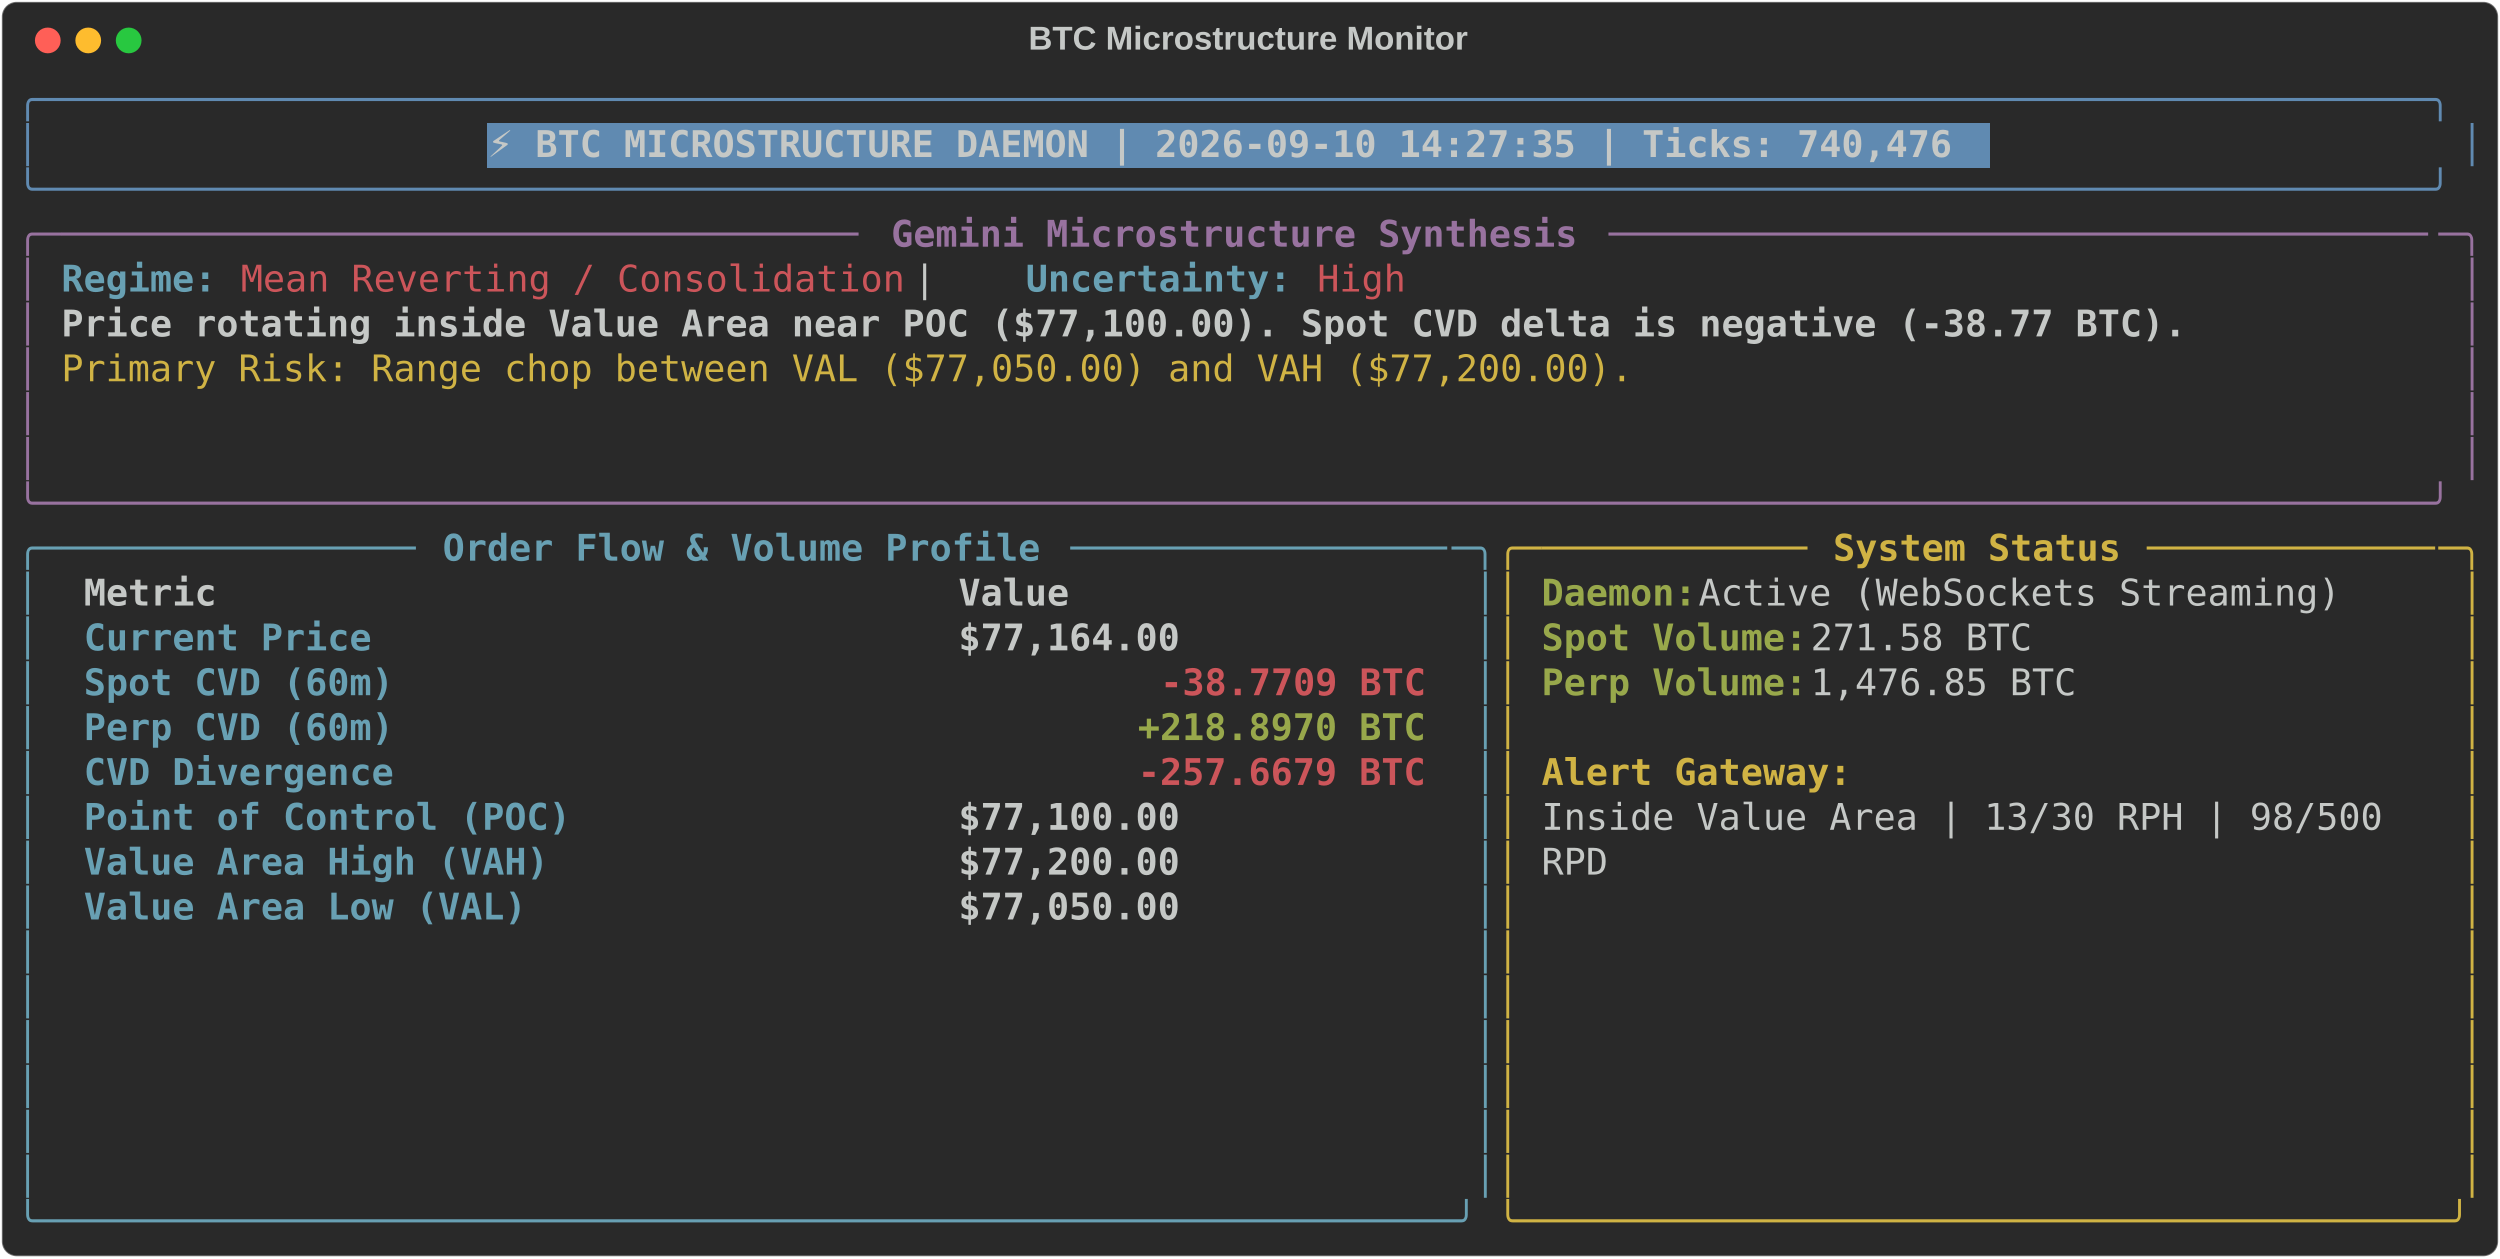
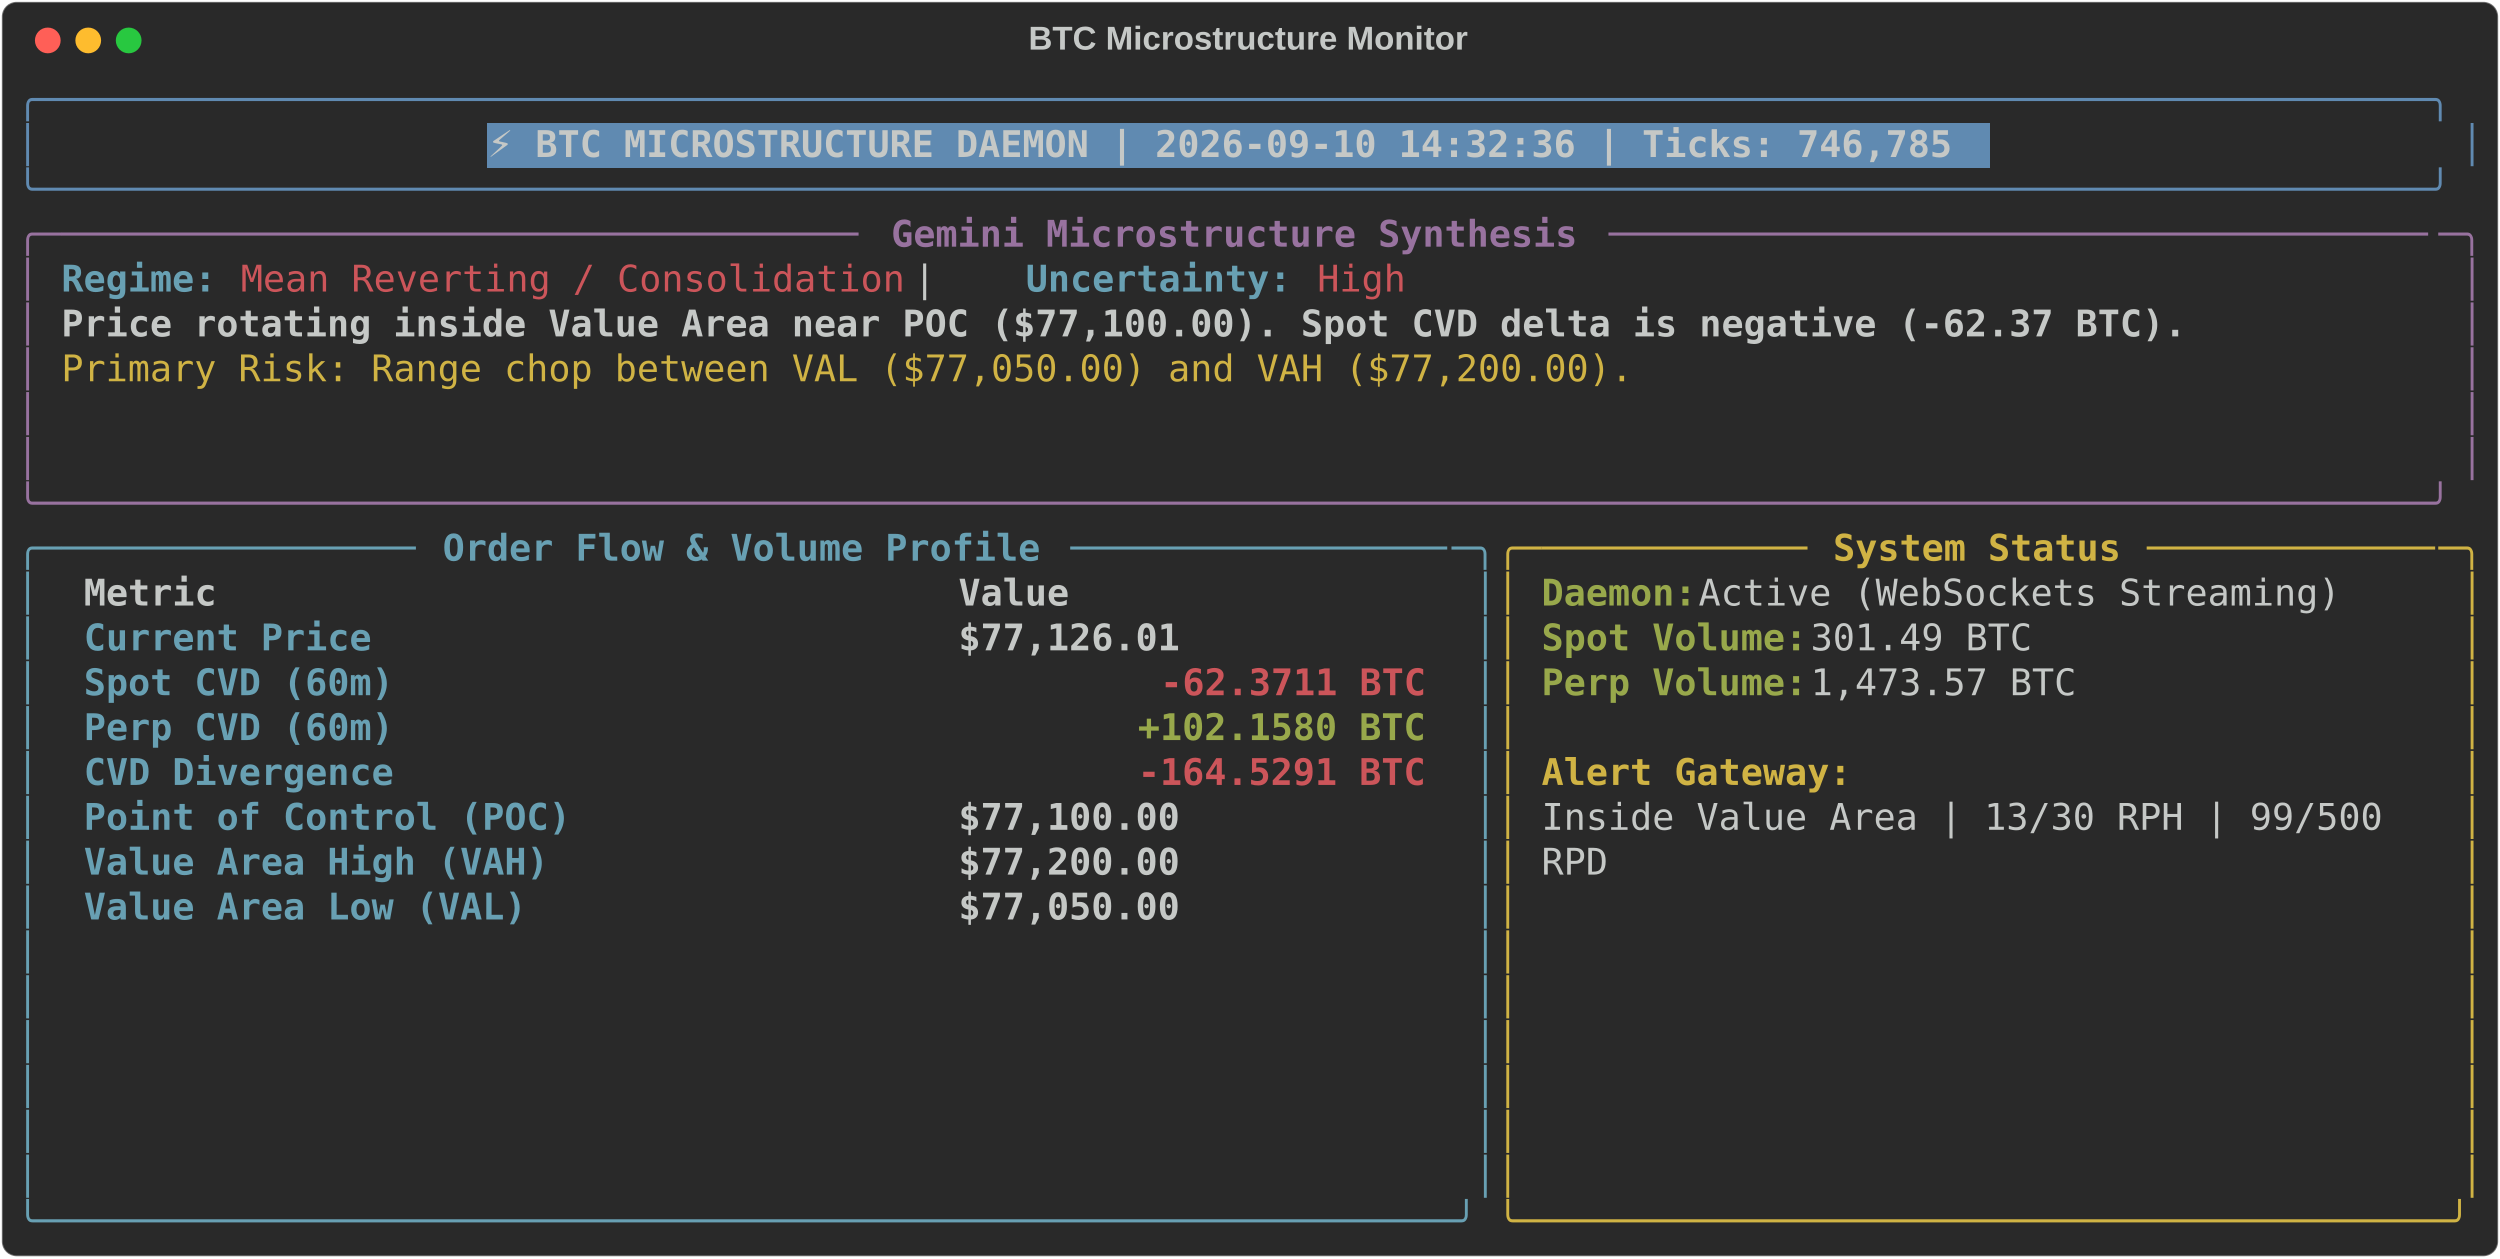
<svg xmlns="http://www.w3.org/2000/svg" class="rich-terminal" viewBox="0 0 1360 684.4">
  <style>

    @font-face {
        font-family: "Fira Code";
        src: local("FiraCode-Regular"),
                url("https://cdnjs.cloudflare.com/ajax/libs/firacode/6.2.0/woff2/FiraCode-Regular.woff2") format("woff2"),
                url("https://cdnjs.cloudflare.com/ajax/libs/firacode/6.2.0/woff/FiraCode-Regular.woff") format("woff");
        font-style: normal;
        font-weight: 400;
    }
    @font-face {
        font-family: "Fira Code";
        src: local("FiraCode-Bold"),
                url("https://cdnjs.cloudflare.com/ajax/libs/firacode/6.2.0/woff2/FiraCode-Bold.woff2") format("woff2"),
                url("https://cdnjs.cloudflare.com/ajax/libs/firacode/6.2.0/woff/FiraCode-Bold.woff") format("woff");
        font-style: bold;
        font-weight: 700;
    }

-     .terminal-1976128353-matrix {
+     .terminal-4174730024-matrix {
        font-family: Fira Code, monospace;
        font-size: 20px;
        line-height: 24.4px;
        font-variant-east-asian: full-width;
    }

-     .terminal-1976128353-title {
+     .terminal-4174730024-title {
        font-size: 18px;
        font-weight: bold;
        font-family: arial;
    }

-     .terminal-1976128353-r1 { fill: #608ab1 }
- .terminal-1976128353-r2 { fill: #c5c8c6 }
- .terminal-1976128353-r3 { fill: #c5c8c6;font-weight: bold }
- .terminal-1976128353-r4 { fill: #98729f }
- .terminal-1976128353-r5 { fill: #98729f;font-weight: bold }
- .terminal-1976128353-r6 { fill: #68a0b3;font-weight: bold }
- .terminal-1976128353-r7 { fill: #cc555a }
- .terminal-1976128353-r8 { fill: #d0b344 }
- .terminal-1976128353-r9 { fill: #68a0b3 }
- .terminal-1976128353-r10 { fill: #d0b344;font-weight: bold }
- .terminal-1976128353-r11 { fill: #98a84b;font-weight: bold }
- .terminal-1976128353-r12 { fill: #cc555a;font-weight: bold }
+     .terminal-4174730024-r1 { fill: #608ab1 }
+ .terminal-4174730024-r2 { fill: #c5c8c6 }
+ .terminal-4174730024-r3 { fill: #c5c8c6;font-weight: bold }
+ .terminal-4174730024-r4 { fill: #98729f }
+ .terminal-4174730024-r5 { fill: #98729f;font-weight: bold }
+ .terminal-4174730024-r6 { fill: #68a0b3;font-weight: bold }
+ .terminal-4174730024-r7 { fill: #cc555a }
+ .terminal-4174730024-r8 { fill: #d0b344 }
+ .terminal-4174730024-r9 { fill: #68a0b3 }
+ .terminal-4174730024-r10 { fill: #d0b344;font-weight: bold }
+ .terminal-4174730024-r11 { fill: #98a84b;font-weight: bold }
+ .terminal-4174730024-r12 { fill: #cc555a;font-weight: bold }
    </style>
  <defs>
-     <clipPath id="terminal-1976128353-clip-terminal">
+     <clipPath id="terminal-4174730024-clip-terminal">
      <rect x="0" y="0" width="1341.0" height="633.4" />
    </clipPath>
-     <clipPath id="terminal-1976128353-line-0">
+     <clipPath id="terminal-4174730024-line-0">
      <rect x="0" y="1.5" width="1342" height="24.65" />
    </clipPath>
-     <clipPath id="terminal-1976128353-line-1">
+     <clipPath id="terminal-4174730024-line-1">
      <rect x="0" y="25.9" width="1342" height="24.65" />
    </clipPath>
-     <clipPath id="terminal-1976128353-line-2">
+     <clipPath id="terminal-4174730024-line-2">
      <rect x="0" y="50.3" width="1342" height="24.65" />
    </clipPath>
-     <clipPath id="terminal-1976128353-line-3">
+     <clipPath id="terminal-4174730024-line-3">
      <rect x="0" y="74.7" width="1342" height="24.65" />
    </clipPath>
-     <clipPath id="terminal-1976128353-line-4">
+     <clipPath id="terminal-4174730024-line-4">
      <rect x="0" y="99.1" width="1342" height="24.65" />
    </clipPath>
-     <clipPath id="terminal-1976128353-line-5">
+     <clipPath id="terminal-4174730024-line-5">
      <rect x="0" y="123.5" width="1342" height="24.65" />
    </clipPath>
-     <clipPath id="terminal-1976128353-line-6">
+     <clipPath id="terminal-4174730024-line-6">
      <rect x="0" y="147.9" width="1342" height="24.65" />
    </clipPath>
-     <clipPath id="terminal-1976128353-line-7">
+     <clipPath id="terminal-4174730024-line-7">
      <rect x="0" y="172.3" width="1342" height="24.65" />
    </clipPath>
-     <clipPath id="terminal-1976128353-line-8">
+     <clipPath id="terminal-4174730024-line-8">
      <rect x="0" y="196.7" width="1342" height="24.65" />
    </clipPath>
-     <clipPath id="terminal-1976128353-line-9">
+     <clipPath id="terminal-4174730024-line-9">
      <rect x="0" y="221.1" width="1342" height="24.65" />
    </clipPath>
-     <clipPath id="terminal-1976128353-line-10">
+     <clipPath id="terminal-4174730024-line-10">
      <rect x="0" y="245.5" width="1342" height="24.65" />
    </clipPath>
-     <clipPath id="terminal-1976128353-line-11">
+     <clipPath id="terminal-4174730024-line-11">
      <rect x="0" y="269.9" width="1342" height="24.65" />
    </clipPath>
-     <clipPath id="terminal-1976128353-line-12">
+     <clipPath id="terminal-4174730024-line-12">
      <rect x="0" y="294.3" width="1342" height="24.65" />
    </clipPath>
-     <clipPath id="terminal-1976128353-line-13">
+     <clipPath id="terminal-4174730024-line-13">
      <rect x="0" y="318.7" width="1342" height="24.65" />
    </clipPath>
-     <clipPath id="terminal-1976128353-line-14">
+     <clipPath id="terminal-4174730024-line-14">
      <rect x="0" y="343.1" width="1342" height="24.65" />
    </clipPath>
-     <clipPath id="terminal-1976128353-line-15">
+     <clipPath id="terminal-4174730024-line-15">
      <rect x="0" y="367.5" width="1342" height="24.65" />
    </clipPath>
-     <clipPath id="terminal-1976128353-line-16">
+     <clipPath id="terminal-4174730024-line-16">
      <rect x="0" y="391.9" width="1342" height="24.65" />
    </clipPath>
-     <clipPath id="terminal-1976128353-line-17">
+     <clipPath id="terminal-4174730024-line-17">
      <rect x="0" y="416.3" width="1342" height="24.65" />
    </clipPath>
-     <clipPath id="terminal-1976128353-line-18">
+     <clipPath id="terminal-4174730024-line-18">
      <rect x="0" y="440.7" width="1342" height="24.65" />
    </clipPath>
-     <clipPath id="terminal-1976128353-line-19">
+     <clipPath id="terminal-4174730024-line-19">
      <rect x="0" y="465.1" width="1342" height="24.65" />
    </clipPath>
-     <clipPath id="terminal-1976128353-line-20">
+     <clipPath id="terminal-4174730024-line-20">
      <rect x="0" y="489.5" width="1342" height="24.65" />
    </clipPath>
-     <clipPath id="terminal-1976128353-line-21">
+     <clipPath id="terminal-4174730024-line-21">
      <rect x="0" y="513.9" width="1342" height="24.65" />
    </clipPath>
-     <clipPath id="terminal-1976128353-line-22">
+     <clipPath id="terminal-4174730024-line-22">
      <rect x="0" y="538.3" width="1342" height="24.65" />
    </clipPath>
-     <clipPath id="terminal-1976128353-line-23">
+     <clipPath id="terminal-4174730024-line-23">
      <rect x="0" y="562.7" width="1342" height="24.65" />
    </clipPath>
-     <clipPath id="terminal-1976128353-line-24">
+     <clipPath id="terminal-4174730024-line-24">
      <rect x="0" y="587.1" width="1342" height="24.65" />
    </clipPath>
  </defs>
  <rect fill="#292929" stroke="rgba(255,255,255,0.35)" stroke-width="1" x="1" y="1" width="1358" height="682.4" rx="8" />
-   <text class="terminal-1976128353-title" fill="#c5c8c6" text-anchor="middle" x="679" y="27">BTC Microstructure Monitor</text>
+   <text class="terminal-4174730024-title" fill="#c5c8c6" text-anchor="middle" x="679" y="27">BTC Microstructure Monitor</text>
  <g transform="translate(26,22)">
    <circle cx="0" cy="0" r="7" fill="#ff5f57" />
    <circle cx="22" cy="0" r="7" fill="#febc2e" />
    <circle cx="44" cy="0" r="7" fill="#28c840" />
  </g>
-   <g transform="translate(9, 41)" clip-path="url(#terminal-1976128353-clip-terminal)">
+   <g transform="translate(9, 41)" clip-path="url(#terminal-4174730024-clip-terminal)">
    <rect fill="#608ab1" x="256.2" y="25.9" width="817.4" height="24.65" shape-rendering="crispEdges" />
-     <g class="terminal-1976128353-matrix">
-       <text class="terminal-1976128353-r1" x="0" y="20" textLength="1342" clip-path="url(#terminal-1976128353-line-0)">╭────────────────────────────────────────────────────────────────────────────────────────────────────────────╮</text>
-       <text class="terminal-1976128353-r2" x="1342" y="20" textLength="12.2" clip-path="url(#terminal-1976128353-line-0)">
- </text>
-       <text class="terminal-1976128353-r1" x="0" y="44.4" textLength="12.2" clip-path="url(#terminal-1976128353-line-1)">│</text>
-       <text class="terminal-1976128353-r3" x="256.2" y="44.4" textLength="805.2" clip-path="url(#terminal-1976128353-line-1)">⚡ BTC MICROSTRUCTURE DAEMON | 2026-09-10 14:27:35 | Ticks: 740,476</text>
-       <text class="terminal-1976128353-r1" x="1329.8" y="44.4" textLength="12.2" clip-path="url(#terminal-1976128353-line-1)">│</text>
-       <text class="terminal-1976128353-r2" x="1342" y="44.4" textLength="12.2" clip-path="url(#terminal-1976128353-line-1)">
- </text>
-       <text class="terminal-1976128353-r1" x="0" y="68.8" textLength="1342" clip-path="url(#terminal-1976128353-line-2)">╰────────────────────────────────────────────────────────────────────────────────────────────────────────────╯</text>
-       <text class="terminal-1976128353-r2" x="1342" y="68.8" textLength="12.2" clip-path="url(#terminal-1976128353-line-2)">
- </text>
-       <text class="terminal-1976128353-r4" x="0" y="93.2" textLength="24.4" clip-path="url(#terminal-1976128353-line-3)">╭─</text>
-       <text class="terminal-1976128353-r4" x="24.4" y="93.2" textLength="439.2" clip-path="url(#terminal-1976128353-line-3)">────────────────────────────────────</text>
-       <text class="terminal-1976128353-r5" x="475.8" y="93.2" textLength="378.2" clip-path="url(#terminal-1976128353-line-3)">Gemini Microstructure Synthesis</text>
-       <text class="terminal-1976128353-r4" x="866.2" y="93.2" textLength="451.4" clip-path="url(#terminal-1976128353-line-3)">─────────────────────────────────────</text>
-       <text class="terminal-1976128353-r4" x="1317.6" y="93.2" textLength="24.4" clip-path="url(#terminal-1976128353-line-3)">─╮</text>
-       <text class="terminal-1976128353-r2" x="1342" y="93.2" textLength="12.2" clip-path="url(#terminal-1976128353-line-3)">
- </text>
-       <text class="terminal-1976128353-r4" x="0" y="117.6" textLength="12.2" clip-path="url(#terminal-1976128353-line-4)">│</text>
-       <text class="terminal-1976128353-r6" x="24.4" y="117.6" textLength="85.4" clip-path="url(#terminal-1976128353-line-4)">Regime:</text>
-       <text class="terminal-1976128353-r7" x="122" y="117.6" textLength="366" clip-path="url(#terminal-1976128353-line-4)">Mean Reverting / Consolidation</text>
-       <text class="terminal-1976128353-r2" x="488" y="117.6" textLength="61" clip-path="url(#terminal-1976128353-line-4)">  |  </text>
-       <text class="terminal-1976128353-r6" x="549" y="117.6" textLength="146.4" clip-path="url(#terminal-1976128353-line-4)">Uncertainty:</text>
-       <text class="terminal-1976128353-r7" x="707.6" y="117.6" textLength="48.8" clip-path="url(#terminal-1976128353-line-4)">High</text>
-       <text class="terminal-1976128353-r4" x="1329.8" y="117.6" textLength="12.2" clip-path="url(#terminal-1976128353-line-4)">│</text>
-       <text class="terminal-1976128353-r2" x="1342" y="117.6" textLength="12.2" clip-path="url(#terminal-1976128353-line-4)">
- </text>
-       <text class="terminal-1976128353-r4" x="0" y="142" textLength="12.2" clip-path="url(#terminal-1976128353-line-5)">│</text>
-       <text class="terminal-1976128353-r3" x="24.4" y="142" textLength="1171.2" clip-path="url(#terminal-1976128353-line-5)">Price rotating inside Value Area near POC ($77,100.00). Spot CVD delta is negative (-38.77 BTC).</text>
-       <text class="terminal-1976128353-r4" x="1329.8" y="142" textLength="12.2" clip-path="url(#terminal-1976128353-line-5)">│</text>
-       <text class="terminal-1976128353-r2" x="1342" y="142" textLength="12.2" clip-path="url(#terminal-1976128353-line-5)">
- </text>
-       <text class="terminal-1976128353-r4" x="0" y="166.4" textLength="12.2" clip-path="url(#terminal-1976128353-line-6)">│</text>
-       <text class="terminal-1976128353-r8" x="24.4" y="166.4" textLength="866.2" clip-path="url(#terminal-1976128353-line-6)">Primary Risk: Range chop between VAL ($77,050.00) and VAH ($77,200.00).</text>
-       <text class="terminal-1976128353-r4" x="1329.8" y="166.4" textLength="12.2" clip-path="url(#terminal-1976128353-line-6)">│</text>
-       <text class="terminal-1976128353-r2" x="1342" y="166.4" textLength="12.2" clip-path="url(#terminal-1976128353-line-6)">
- </text>
-       <text class="terminal-1976128353-r4" x="0" y="190.8" textLength="12.2" clip-path="url(#terminal-1976128353-line-7)">│</text>
-       <text class="terminal-1976128353-r4" x="1329.8" y="190.8" textLength="12.2" clip-path="url(#terminal-1976128353-line-7)">│</text>
-       <text class="terminal-1976128353-r2" x="1342" y="190.8" textLength="12.2" clip-path="url(#terminal-1976128353-line-7)">
- </text>
-       <text class="terminal-1976128353-r4" x="0" y="215.2" textLength="12.2" clip-path="url(#terminal-1976128353-line-8)">│</text>
-       <text class="terminal-1976128353-r4" x="1329.8" y="215.2" textLength="12.2" clip-path="url(#terminal-1976128353-line-8)">│</text>
-       <text class="terminal-1976128353-r2" x="1342" y="215.2" textLength="12.2" clip-path="url(#terminal-1976128353-line-8)">
- </text>
-       <text class="terminal-1976128353-r4" x="0" y="239.6" textLength="1342" clip-path="url(#terminal-1976128353-line-9)">╰────────────────────────────────────────────────────────────────────────────────────────────────────────────╯</text>
-       <text class="terminal-1976128353-r2" x="1342" y="239.6" textLength="12.2" clip-path="url(#terminal-1976128353-line-9)">
- </text>
-       <text class="terminal-1976128353-r9" x="0" y="264" textLength="24.4" clip-path="url(#terminal-1976128353-line-10)">╭─</text>
-       <text class="terminal-1976128353-r9" x="24.4" y="264" textLength="195.2" clip-path="url(#terminal-1976128353-line-10)">────────────────</text>
-       <text class="terminal-1976128353-r6" x="231.8" y="264" textLength="329.4" clip-path="url(#terminal-1976128353-line-10)">Order Flow &amp; Volume Profile</text>
-       <text class="terminal-1976128353-r9" x="573.4" y="264" textLength="207.4" clip-path="url(#terminal-1976128353-line-10)">─────────────────</text>
-       <text class="terminal-1976128353-r9" x="780.8" y="264" textLength="24.4" clip-path="url(#terminal-1976128353-line-10)">─╮</text>
-       <text class="terminal-1976128353-r8" x="805.2" y="264" textLength="24.4" clip-path="url(#terminal-1976128353-line-10)">╭─</text>
-       <text class="terminal-1976128353-r8" x="829.6" y="264" textLength="146.4" clip-path="url(#terminal-1976128353-line-10)">────────────</text>
-       <text class="terminal-1976128353-r10" x="988.2" y="264" textLength="158.6" clip-path="url(#terminal-1976128353-line-10)">System Status</text>
-       <text class="terminal-1976128353-r8" x="1159" y="264" textLength="158.6" clip-path="url(#terminal-1976128353-line-10)">─────────────</text>
-       <text class="terminal-1976128353-r8" x="1317.6" y="264" textLength="24.4" clip-path="url(#terminal-1976128353-line-10)">─╮</text>
-       <text class="terminal-1976128353-r2" x="1342" y="264" textLength="12.2" clip-path="url(#terminal-1976128353-line-10)">
- </text>
-       <text class="terminal-1976128353-r9" x="0" y="288.4" textLength="12.2" clip-path="url(#terminal-1976128353-line-11)">│</text>
-       <text class="terminal-1976128353-r3" x="36.6" y="288.4" textLength="451.4" clip-path="url(#terminal-1976128353-line-11)">Metric                               </text>
-       <text class="terminal-1976128353-r3" x="512.4" y="288.4" textLength="256.2" clip-path="url(#terminal-1976128353-line-11)">                Value</text>
-       <text class="terminal-1976128353-r9" x="793" y="288.4" textLength="12.2" clip-path="url(#terminal-1976128353-line-11)">│</text>
-       <text class="terminal-1976128353-r8" x="805.2" y="288.4" textLength="12.2" clip-path="url(#terminal-1976128353-line-11)">│</text>
-       <text class="terminal-1976128353-r11" x="829.6" y="288.4" textLength="85.4" clip-path="url(#terminal-1976128353-line-11)">Daemon:</text>
-       <text class="terminal-1976128353-r2" x="915" y="288.4" textLength="366" clip-path="url(#terminal-1976128353-line-11)"> Active (WebSockets Streaming)</text>
-       <text class="terminal-1976128353-r8" x="1329.8" y="288.4" textLength="12.2" clip-path="url(#terminal-1976128353-line-11)">│</text>
-       <text class="terminal-1976128353-r2" x="1342" y="288.4" textLength="12.2" clip-path="url(#terminal-1976128353-line-11)">
- </text>
-       <text class="terminal-1976128353-r9" x="0" y="312.8" textLength="12.2" clip-path="url(#terminal-1976128353-line-12)">│</text>
-       <text class="terminal-1976128353-r6" x="36.6" y="312.8" textLength="451.4" clip-path="url(#terminal-1976128353-line-12)">Current Price                        </text>
-       <text class="terminal-1976128353-r3" x="512.4" y="312.8" textLength="256.2" clip-path="url(#terminal-1976128353-line-12)">           $77,164.00</text>
-       <text class="terminal-1976128353-r9" x="793" y="312.8" textLength="12.2" clip-path="url(#terminal-1976128353-line-12)">│</text>
-       <text class="terminal-1976128353-r8" x="805.2" y="312.8" textLength="12.2" clip-path="url(#terminal-1976128353-line-12)">│</text>
-       <text class="terminal-1976128353-r11" x="829.6" y="312.8" textLength="146.4" clip-path="url(#terminal-1976128353-line-12)">Spot Volume:</text>
-       <text class="terminal-1976128353-r2" x="976" y="312.8" textLength="134.2" clip-path="url(#terminal-1976128353-line-12)"> 271.58 BTC</text>
-       <text class="terminal-1976128353-r8" x="1329.8" y="312.8" textLength="12.2" clip-path="url(#terminal-1976128353-line-12)">│</text>
-       <text class="terminal-1976128353-r2" x="1342" y="312.8" textLength="12.2" clip-path="url(#terminal-1976128353-line-12)">
- </text>
-       <text class="terminal-1976128353-r9" x="0" y="337.2" textLength="12.2" clip-path="url(#terminal-1976128353-line-13)">│</text>
-       <text class="terminal-1976128353-r6" x="36.6" y="337.2" textLength="451.4" clip-path="url(#terminal-1976128353-line-13)">Spot CVD (60m)                       </text>
-       <text class="terminal-1976128353-r12" x="622.2" y="337.2" textLength="146.4" clip-path="url(#terminal-1976128353-line-13)">-38.7709 BTC</text>
-       <text class="terminal-1976128353-r9" x="793" y="337.2" textLength="12.2" clip-path="url(#terminal-1976128353-line-13)">│</text>
-       <text class="terminal-1976128353-r8" x="805.2" y="337.2" textLength="12.2" clip-path="url(#terminal-1976128353-line-13)">│</text>
-       <text class="terminal-1976128353-r11" x="829.6" y="337.2" textLength="146.4" clip-path="url(#terminal-1976128353-line-13)">Perp Volume:</text>
-       <text class="terminal-1976128353-r2" x="976" y="337.2" textLength="158.6" clip-path="url(#terminal-1976128353-line-13)"> 1,476.85 BTC</text>
-       <text class="terminal-1976128353-r8" x="1329.8" y="337.2" textLength="12.2" clip-path="url(#terminal-1976128353-line-13)">│</text>
-       <text class="terminal-1976128353-r2" x="1342" y="337.2" textLength="12.2" clip-path="url(#terminal-1976128353-line-13)">
- </text>
-       <text class="terminal-1976128353-r9" x="0" y="361.6" textLength="12.2" clip-path="url(#terminal-1976128353-line-14)">│</text>
-       <text class="terminal-1976128353-r6" x="36.6" y="361.6" textLength="451.4" clip-path="url(#terminal-1976128353-line-14)">Perp CVD (60m)                       </text>
-       <text class="terminal-1976128353-r11" x="610" y="361.6" textLength="158.6" clip-path="url(#terminal-1976128353-line-14)">+218.8970 BTC</text>
-       <text class="terminal-1976128353-r9" x="793" y="361.6" textLength="12.2" clip-path="url(#terminal-1976128353-line-14)">│</text>
-       <text class="terminal-1976128353-r8" x="805.2" y="361.6" textLength="12.2" clip-path="url(#terminal-1976128353-line-14)">│</text>
-       <text class="terminal-1976128353-r8" x="1329.8" y="361.6" textLength="12.2" clip-path="url(#terminal-1976128353-line-14)">│</text>
-       <text class="terminal-1976128353-r2" x="1342" y="361.6" textLength="12.2" clip-path="url(#terminal-1976128353-line-14)">
- </text>
-       <text class="terminal-1976128353-r9" x="0" y="386" textLength="12.2" clip-path="url(#terminal-1976128353-line-15)">│</text>
-       <text class="terminal-1976128353-r6" x="36.6" y="386" textLength="451.4" clip-path="url(#terminal-1976128353-line-15)">CVD Divergence                       </text>
-       <text class="terminal-1976128353-r12" x="610" y="386" textLength="158.6" clip-path="url(#terminal-1976128353-line-15)">-257.6679 BTC</text>
-       <text class="terminal-1976128353-r9" x="793" y="386" textLength="12.2" clip-path="url(#terminal-1976128353-line-15)">│</text>
-       <text class="terminal-1976128353-r8" x="805.2" y="386" textLength="12.2" clip-path="url(#terminal-1976128353-line-15)">│</text>
-       <text class="terminal-1976128353-r10" x="829.6" y="386" textLength="170.8" clip-path="url(#terminal-1976128353-line-15)">Alert Gateway:</text>
-       <text class="terminal-1976128353-r8" x="1329.8" y="386" textLength="12.2" clip-path="url(#terminal-1976128353-line-15)">│</text>
-       <text class="terminal-1976128353-r2" x="1342" y="386" textLength="12.2" clip-path="url(#terminal-1976128353-line-15)">
- </text>
-       <text class="terminal-1976128353-r9" x="0" y="410.4" textLength="12.2" clip-path="url(#terminal-1976128353-line-16)">│</text>
-       <text class="terminal-1976128353-r6" x="36.6" y="410.4" textLength="451.4" clip-path="url(#terminal-1976128353-line-16)">Point of Control (POC)               </text>
-       <text class="terminal-1976128353-r3" x="512.4" y="410.4" textLength="256.2" clip-path="url(#terminal-1976128353-line-16)">           $77,100.00</text>
-       <text class="terminal-1976128353-r9" x="793" y="410.4" textLength="12.2" clip-path="url(#terminal-1976128353-line-16)">│</text>
-       <text class="terminal-1976128353-r8" x="805.2" y="410.4" textLength="12.2" clip-path="url(#terminal-1976128353-line-16)">│</text>
-       <text class="terminal-1976128353-r2" x="829.6" y="410.4" textLength="475.8" clip-path="url(#terminal-1976128353-line-16)">Inside Value Area | 13/30 RPH | 98/500 </text>
-       <text class="terminal-1976128353-r8" x="1329.8" y="410.4" textLength="12.2" clip-path="url(#terminal-1976128353-line-16)">│</text>
-       <text class="terminal-1976128353-r2" x="1342" y="410.4" textLength="12.2" clip-path="url(#terminal-1976128353-line-16)">
- </text>
-       <text class="terminal-1976128353-r9" x="0" y="434.8" textLength="12.2" clip-path="url(#terminal-1976128353-line-17)">│</text>
-       <text class="terminal-1976128353-r6" x="36.6" y="434.8" textLength="451.4" clip-path="url(#terminal-1976128353-line-17)">Value Area High (VAH)                </text>
-       <text class="terminal-1976128353-r3" x="512.4" y="434.8" textLength="256.2" clip-path="url(#terminal-1976128353-line-17)">           $77,200.00</text>
-       <text class="terminal-1976128353-r9" x="793" y="434.8" textLength="12.2" clip-path="url(#terminal-1976128353-line-17)">│</text>
-       <text class="terminal-1976128353-r8" x="805.2" y="434.8" textLength="12.2" clip-path="url(#terminal-1976128353-line-17)">│</text>
-       <text class="terminal-1976128353-r2" x="829.6" y="434.8" textLength="36.6" clip-path="url(#terminal-1976128353-line-17)">RPD</text>
-       <text class="terminal-1976128353-r8" x="1329.8" y="434.8" textLength="12.2" clip-path="url(#terminal-1976128353-line-17)">│</text>
-       <text class="terminal-1976128353-r2" x="1342" y="434.8" textLength="12.2" clip-path="url(#terminal-1976128353-line-17)">
- </text>
-       <text class="terminal-1976128353-r9" x="0" y="459.2" textLength="12.2" clip-path="url(#terminal-1976128353-line-18)">│</text>
-       <text class="terminal-1976128353-r6" x="36.6" y="459.2" textLength="451.4" clip-path="url(#terminal-1976128353-line-18)">Value Area Low (VAL)                 </text>
-       <text class="terminal-1976128353-r3" x="512.4" y="459.2" textLength="256.2" clip-path="url(#terminal-1976128353-line-18)">           $77,050.00</text>
-       <text class="terminal-1976128353-r9" x="793" y="459.2" textLength="12.2" clip-path="url(#terminal-1976128353-line-18)">│</text>
-       <text class="terminal-1976128353-r8" x="805.2" y="459.2" textLength="12.2" clip-path="url(#terminal-1976128353-line-18)">│</text>
-       <text class="terminal-1976128353-r8" x="1329.8" y="459.2" textLength="12.2" clip-path="url(#terminal-1976128353-line-18)">│</text>
-       <text class="terminal-1976128353-r2" x="1342" y="459.2" textLength="12.2" clip-path="url(#terminal-1976128353-line-18)">
- </text>
-       <text class="terminal-1976128353-r9" x="0" y="483.6" textLength="12.2" clip-path="url(#terminal-1976128353-line-19)">│</text>
-       <text class="terminal-1976128353-r9" x="793" y="483.6" textLength="12.2" clip-path="url(#terminal-1976128353-line-19)">│</text>
-       <text class="terminal-1976128353-r8" x="805.2" y="483.6" textLength="12.2" clip-path="url(#terminal-1976128353-line-19)">│</text>
-       <text class="terminal-1976128353-r8" x="1329.8" y="483.6" textLength="12.2" clip-path="url(#terminal-1976128353-line-19)">│</text>
-       <text class="terminal-1976128353-r2" x="1342" y="483.6" textLength="12.2" clip-path="url(#terminal-1976128353-line-19)">
- </text>
-       <text class="terminal-1976128353-r9" x="0" y="508" textLength="12.2" clip-path="url(#terminal-1976128353-line-20)">│</text>
-       <text class="terminal-1976128353-r9" x="793" y="508" textLength="12.2" clip-path="url(#terminal-1976128353-line-20)">│</text>
-       <text class="terminal-1976128353-r8" x="805.2" y="508" textLength="12.2" clip-path="url(#terminal-1976128353-line-20)">│</text>
-       <text class="terminal-1976128353-r8" x="1329.8" y="508" textLength="12.2" clip-path="url(#terminal-1976128353-line-20)">│</text>
-       <text class="terminal-1976128353-r2" x="1342" y="508" textLength="12.2" clip-path="url(#terminal-1976128353-line-20)">
- </text>
-       <text class="terminal-1976128353-r9" x="0" y="532.4" textLength="12.2" clip-path="url(#terminal-1976128353-line-21)">│</text>
-       <text class="terminal-1976128353-r9" x="793" y="532.4" textLength="12.2" clip-path="url(#terminal-1976128353-line-21)">│</text>
-       <text class="terminal-1976128353-r8" x="805.2" y="532.4" textLength="12.2" clip-path="url(#terminal-1976128353-line-21)">│</text>
-       <text class="terminal-1976128353-r8" x="1329.8" y="532.4" textLength="12.2" clip-path="url(#terminal-1976128353-line-21)">│</text>
-       <text class="terminal-1976128353-r2" x="1342" y="532.4" textLength="12.2" clip-path="url(#terminal-1976128353-line-21)">
- </text>
-       <text class="terminal-1976128353-r9" x="0" y="556.8" textLength="12.2" clip-path="url(#terminal-1976128353-line-22)">│</text>
-       <text class="terminal-1976128353-r9" x="793" y="556.8" textLength="12.2" clip-path="url(#terminal-1976128353-line-22)">│</text>
-       <text class="terminal-1976128353-r8" x="805.2" y="556.8" textLength="12.2" clip-path="url(#terminal-1976128353-line-22)">│</text>
-       <text class="terminal-1976128353-r8" x="1329.8" y="556.8" textLength="12.2" clip-path="url(#terminal-1976128353-line-22)">│</text>
-       <text class="terminal-1976128353-r2" x="1342" y="556.8" textLength="12.2" clip-path="url(#terminal-1976128353-line-22)">
- </text>
-       <text class="terminal-1976128353-r9" x="0" y="581.2" textLength="12.2" clip-path="url(#terminal-1976128353-line-23)">│</text>
-       <text class="terminal-1976128353-r9" x="793" y="581.2" textLength="12.2" clip-path="url(#terminal-1976128353-line-23)">│</text>
-       <text class="terminal-1976128353-r8" x="805.2" y="581.2" textLength="12.2" clip-path="url(#terminal-1976128353-line-23)">│</text>
-       <text class="terminal-1976128353-r8" x="1329.8" y="581.2" textLength="12.2" clip-path="url(#terminal-1976128353-line-23)">│</text>
-       <text class="terminal-1976128353-r2" x="1342" y="581.2" textLength="12.2" clip-path="url(#terminal-1976128353-line-23)">
- </text>
-       <text class="terminal-1976128353-r9" x="0" y="605.6" textLength="12.2" clip-path="url(#terminal-1976128353-line-24)">│</text>
-       <text class="terminal-1976128353-r9" x="793" y="605.6" textLength="12.2" clip-path="url(#terminal-1976128353-line-24)">│</text>
-       <text class="terminal-1976128353-r8" x="805.2" y="605.6" textLength="12.2" clip-path="url(#terminal-1976128353-line-24)">│</text>
-       <text class="terminal-1976128353-r8" x="1329.8" y="605.6" textLength="12.2" clip-path="url(#terminal-1976128353-line-24)">│</text>
-       <text class="terminal-1976128353-r2" x="1342" y="605.6" textLength="12.2" clip-path="url(#terminal-1976128353-line-24)">
- </text>
-       <text class="terminal-1976128353-r9" x="0" y="630" textLength="805.2" clip-path="url(#terminal-1976128353-line-25)">╰────────────────────────────────────────────────────────────────╯</text>
-       <text class="terminal-1976128353-r8" x="805.2" y="630" textLength="536.8" clip-path="url(#terminal-1976128353-line-25)">╰──────────────────────────────────────────╯</text>
-       <text class="terminal-1976128353-r2" x="1342" y="630" textLength="12.2" clip-path="url(#terminal-1976128353-line-25)">
+     <g class="terminal-4174730024-matrix">
+       <text class="terminal-4174730024-r1" x="0" y="20" textLength="1342" clip-path="url(#terminal-4174730024-line-0)">╭────────────────────────────────────────────────────────────────────────────────────────────────────────────╮</text>
+       <text class="terminal-4174730024-r2" x="1342" y="20" textLength="12.2" clip-path="url(#terminal-4174730024-line-0)">
+ </text>
+       <text class="terminal-4174730024-r1" x="0" y="44.4" textLength="12.2" clip-path="url(#terminal-4174730024-line-1)">│</text>
+       <text class="terminal-4174730024-r3" x="256.2" y="44.4" textLength="805.2" clip-path="url(#terminal-4174730024-line-1)">⚡ BTC MICROSTRUCTURE DAEMON | 2026-09-10 14:32:36 | Ticks: 746,785</text>
+       <text class="terminal-4174730024-r1" x="1329.8" y="44.4" textLength="12.2" clip-path="url(#terminal-4174730024-line-1)">│</text>
+       <text class="terminal-4174730024-r2" x="1342" y="44.4" textLength="12.2" clip-path="url(#terminal-4174730024-line-1)">
+ </text>
+       <text class="terminal-4174730024-r1" x="0" y="68.8" textLength="1342" clip-path="url(#terminal-4174730024-line-2)">╰────────────────────────────────────────────────────────────────────────────────────────────────────────────╯</text>
+       <text class="terminal-4174730024-r2" x="1342" y="68.8" textLength="12.2" clip-path="url(#terminal-4174730024-line-2)">
+ </text>
+       <text class="terminal-4174730024-r4" x="0" y="93.2" textLength="24.4" clip-path="url(#terminal-4174730024-line-3)">╭─</text>
+       <text class="terminal-4174730024-r4" x="24.4" y="93.2" textLength="439.2" clip-path="url(#terminal-4174730024-line-3)">────────────────────────────────────</text>
+       <text class="terminal-4174730024-r5" x="475.8" y="93.2" textLength="378.2" clip-path="url(#terminal-4174730024-line-3)">Gemini Microstructure Synthesis</text>
+       <text class="terminal-4174730024-r4" x="866.2" y="93.2" textLength="451.4" clip-path="url(#terminal-4174730024-line-3)">─────────────────────────────────────</text>
+       <text class="terminal-4174730024-r4" x="1317.6" y="93.2" textLength="24.4" clip-path="url(#terminal-4174730024-line-3)">─╮</text>
+       <text class="terminal-4174730024-r2" x="1342" y="93.2" textLength="12.2" clip-path="url(#terminal-4174730024-line-3)">
+ </text>
+       <text class="terminal-4174730024-r4" x="0" y="117.6" textLength="12.2" clip-path="url(#terminal-4174730024-line-4)">│</text>
+       <text class="terminal-4174730024-r6" x="24.4" y="117.6" textLength="85.4" clip-path="url(#terminal-4174730024-line-4)">Regime:</text>
+       <text class="terminal-4174730024-r7" x="122" y="117.6" textLength="366" clip-path="url(#terminal-4174730024-line-4)">Mean Reverting / Consolidation</text>
+       <text class="terminal-4174730024-r2" x="488" y="117.6" textLength="61" clip-path="url(#terminal-4174730024-line-4)">  |  </text>
+       <text class="terminal-4174730024-r6" x="549" y="117.6" textLength="146.4" clip-path="url(#terminal-4174730024-line-4)">Uncertainty:</text>
+       <text class="terminal-4174730024-r7" x="707.6" y="117.6" textLength="48.8" clip-path="url(#terminal-4174730024-line-4)">High</text>
+       <text class="terminal-4174730024-r4" x="1329.8" y="117.6" textLength="12.2" clip-path="url(#terminal-4174730024-line-4)">│</text>
+       <text class="terminal-4174730024-r2" x="1342" y="117.6" textLength="12.2" clip-path="url(#terminal-4174730024-line-4)">
+ </text>
+       <text class="terminal-4174730024-r4" x="0" y="142" textLength="12.2" clip-path="url(#terminal-4174730024-line-5)">│</text>
+       <text class="terminal-4174730024-r3" x="24.4" y="142" textLength="1171.2" clip-path="url(#terminal-4174730024-line-5)">Price rotating inside Value Area near POC ($77,100.00). Spot CVD delta is negative (-62.37 BTC).</text>
+       <text class="terminal-4174730024-r4" x="1329.8" y="142" textLength="12.2" clip-path="url(#terminal-4174730024-line-5)">│</text>
+       <text class="terminal-4174730024-r2" x="1342" y="142" textLength="12.2" clip-path="url(#terminal-4174730024-line-5)">
+ </text>
+       <text class="terminal-4174730024-r4" x="0" y="166.4" textLength="12.2" clip-path="url(#terminal-4174730024-line-6)">│</text>
+       <text class="terminal-4174730024-r8" x="24.4" y="166.4" textLength="866.2" clip-path="url(#terminal-4174730024-line-6)">Primary Risk: Range chop between VAL ($77,050.00) and VAH ($77,200.00).</text>
+       <text class="terminal-4174730024-r4" x="1329.8" y="166.4" textLength="12.2" clip-path="url(#terminal-4174730024-line-6)">│</text>
+       <text class="terminal-4174730024-r2" x="1342" y="166.4" textLength="12.2" clip-path="url(#terminal-4174730024-line-6)">
+ </text>
+       <text class="terminal-4174730024-r4" x="0" y="190.8" textLength="12.2" clip-path="url(#terminal-4174730024-line-7)">│</text>
+       <text class="terminal-4174730024-r4" x="1329.8" y="190.8" textLength="12.2" clip-path="url(#terminal-4174730024-line-7)">│</text>
+       <text class="terminal-4174730024-r2" x="1342" y="190.8" textLength="12.2" clip-path="url(#terminal-4174730024-line-7)">
+ </text>
+       <text class="terminal-4174730024-r4" x="0" y="215.2" textLength="12.2" clip-path="url(#terminal-4174730024-line-8)">│</text>
+       <text class="terminal-4174730024-r4" x="1329.8" y="215.2" textLength="12.2" clip-path="url(#terminal-4174730024-line-8)">│</text>
+       <text class="terminal-4174730024-r2" x="1342" y="215.2" textLength="12.2" clip-path="url(#terminal-4174730024-line-8)">
+ </text>
+       <text class="terminal-4174730024-r4" x="0" y="239.6" textLength="1342" clip-path="url(#terminal-4174730024-line-9)">╰────────────────────────────────────────────────────────────────────────────────────────────────────────────╯</text>
+       <text class="terminal-4174730024-r2" x="1342" y="239.6" textLength="12.2" clip-path="url(#terminal-4174730024-line-9)">
+ </text>
+       <text class="terminal-4174730024-r9" x="0" y="264" textLength="24.4" clip-path="url(#terminal-4174730024-line-10)">╭─</text>
+       <text class="terminal-4174730024-r9" x="24.4" y="264" textLength="195.2" clip-path="url(#terminal-4174730024-line-10)">────────────────</text>
+       <text class="terminal-4174730024-r6" x="231.8" y="264" textLength="329.4" clip-path="url(#terminal-4174730024-line-10)">Order Flow &amp; Volume Profile</text>
+       <text class="terminal-4174730024-r9" x="573.4" y="264" textLength="207.4" clip-path="url(#terminal-4174730024-line-10)">─────────────────</text>
+       <text class="terminal-4174730024-r9" x="780.8" y="264" textLength="24.4" clip-path="url(#terminal-4174730024-line-10)">─╮</text>
+       <text class="terminal-4174730024-r8" x="805.2" y="264" textLength="24.4" clip-path="url(#terminal-4174730024-line-10)">╭─</text>
+       <text class="terminal-4174730024-r8" x="829.6" y="264" textLength="146.4" clip-path="url(#terminal-4174730024-line-10)">────────────</text>
+       <text class="terminal-4174730024-r10" x="988.2" y="264" textLength="158.6" clip-path="url(#terminal-4174730024-line-10)">System Status</text>
+       <text class="terminal-4174730024-r8" x="1159" y="264" textLength="158.6" clip-path="url(#terminal-4174730024-line-10)">─────────────</text>
+       <text class="terminal-4174730024-r8" x="1317.6" y="264" textLength="24.4" clip-path="url(#terminal-4174730024-line-10)">─╮</text>
+       <text class="terminal-4174730024-r2" x="1342" y="264" textLength="12.2" clip-path="url(#terminal-4174730024-line-10)">
+ </text>
+       <text class="terminal-4174730024-r9" x="0" y="288.4" textLength="12.2" clip-path="url(#terminal-4174730024-line-11)">│</text>
+       <text class="terminal-4174730024-r3" x="36.6" y="288.4" textLength="451.4" clip-path="url(#terminal-4174730024-line-11)">Metric                               </text>
+       <text class="terminal-4174730024-r3" x="512.4" y="288.4" textLength="256.2" clip-path="url(#terminal-4174730024-line-11)">                Value</text>
+       <text class="terminal-4174730024-r9" x="793" y="288.4" textLength="12.2" clip-path="url(#terminal-4174730024-line-11)">│</text>
+       <text class="terminal-4174730024-r8" x="805.2" y="288.4" textLength="12.2" clip-path="url(#terminal-4174730024-line-11)">│</text>
+       <text class="terminal-4174730024-r11" x="829.6" y="288.4" textLength="85.4" clip-path="url(#terminal-4174730024-line-11)">Daemon:</text>
+       <text class="terminal-4174730024-r2" x="915" y="288.4" textLength="366" clip-path="url(#terminal-4174730024-line-11)"> Active (WebSockets Streaming)</text>
+       <text class="terminal-4174730024-r8" x="1329.8" y="288.4" textLength="12.2" clip-path="url(#terminal-4174730024-line-11)">│</text>
+       <text class="terminal-4174730024-r2" x="1342" y="288.4" textLength="12.2" clip-path="url(#terminal-4174730024-line-11)">
+ </text>
+       <text class="terminal-4174730024-r9" x="0" y="312.8" textLength="12.2" clip-path="url(#terminal-4174730024-line-12)">│</text>
+       <text class="terminal-4174730024-r6" x="36.6" y="312.8" textLength="451.4" clip-path="url(#terminal-4174730024-line-12)">Current Price                        </text>
+       <text class="terminal-4174730024-r3" x="512.4" y="312.8" textLength="256.2" clip-path="url(#terminal-4174730024-line-12)">           $77,126.01</text>
+       <text class="terminal-4174730024-r9" x="793" y="312.8" textLength="12.2" clip-path="url(#terminal-4174730024-line-12)">│</text>
+       <text class="terminal-4174730024-r8" x="805.2" y="312.8" textLength="12.2" clip-path="url(#terminal-4174730024-line-12)">│</text>
+       <text class="terminal-4174730024-r11" x="829.6" y="312.8" textLength="146.4" clip-path="url(#terminal-4174730024-line-12)">Spot Volume:</text>
+       <text class="terminal-4174730024-r2" x="976" y="312.8" textLength="134.2" clip-path="url(#terminal-4174730024-line-12)"> 301.49 BTC</text>
+       <text class="terminal-4174730024-r8" x="1329.8" y="312.8" textLength="12.2" clip-path="url(#terminal-4174730024-line-12)">│</text>
+       <text class="terminal-4174730024-r2" x="1342" y="312.8" textLength="12.2" clip-path="url(#terminal-4174730024-line-12)">
+ </text>
+       <text class="terminal-4174730024-r9" x="0" y="337.2" textLength="12.2" clip-path="url(#terminal-4174730024-line-13)">│</text>
+       <text class="terminal-4174730024-r6" x="36.6" y="337.2" textLength="451.4" clip-path="url(#terminal-4174730024-line-13)">Spot CVD (60m)                       </text>
+       <text class="terminal-4174730024-r12" x="622.2" y="337.2" textLength="146.4" clip-path="url(#terminal-4174730024-line-13)">-62.3711 BTC</text>
+       <text class="terminal-4174730024-r9" x="793" y="337.2" textLength="12.2" clip-path="url(#terminal-4174730024-line-13)">│</text>
+       <text class="terminal-4174730024-r8" x="805.2" y="337.2" textLength="12.2" clip-path="url(#terminal-4174730024-line-13)">│</text>
+       <text class="terminal-4174730024-r11" x="829.6" y="337.2" textLength="146.4" clip-path="url(#terminal-4174730024-line-13)">Perp Volume:</text>
+       <text class="terminal-4174730024-r2" x="976" y="337.2" textLength="158.6" clip-path="url(#terminal-4174730024-line-13)"> 1,473.57 BTC</text>
+       <text class="terminal-4174730024-r8" x="1329.8" y="337.2" textLength="12.2" clip-path="url(#terminal-4174730024-line-13)">│</text>
+       <text class="terminal-4174730024-r2" x="1342" y="337.2" textLength="12.2" clip-path="url(#terminal-4174730024-line-13)">
+ </text>
+       <text class="terminal-4174730024-r9" x="0" y="361.6" textLength="12.2" clip-path="url(#terminal-4174730024-line-14)">│</text>
+       <text class="terminal-4174730024-r6" x="36.6" y="361.6" textLength="451.4" clip-path="url(#terminal-4174730024-line-14)">Perp CVD (60m)                       </text>
+       <text class="terminal-4174730024-r11" x="610" y="361.6" textLength="158.6" clip-path="url(#terminal-4174730024-line-14)">+102.1580 BTC</text>
+       <text class="terminal-4174730024-r9" x="793" y="361.6" textLength="12.2" clip-path="url(#terminal-4174730024-line-14)">│</text>
+       <text class="terminal-4174730024-r8" x="805.2" y="361.6" textLength="12.2" clip-path="url(#terminal-4174730024-line-14)">│</text>
+       <text class="terminal-4174730024-r8" x="1329.8" y="361.6" textLength="12.2" clip-path="url(#terminal-4174730024-line-14)">│</text>
+       <text class="terminal-4174730024-r2" x="1342" y="361.6" textLength="12.2" clip-path="url(#terminal-4174730024-line-14)">
+ </text>
+       <text class="terminal-4174730024-r9" x="0" y="386" textLength="12.2" clip-path="url(#terminal-4174730024-line-15)">│</text>
+       <text class="terminal-4174730024-r6" x="36.6" y="386" textLength="451.4" clip-path="url(#terminal-4174730024-line-15)">CVD Divergence                       </text>
+       <text class="terminal-4174730024-r12" x="610" y="386" textLength="158.6" clip-path="url(#terminal-4174730024-line-15)">-164.5291 BTC</text>
+       <text class="terminal-4174730024-r9" x="793" y="386" textLength="12.2" clip-path="url(#terminal-4174730024-line-15)">│</text>
+       <text class="terminal-4174730024-r8" x="805.2" y="386" textLength="12.2" clip-path="url(#terminal-4174730024-line-15)">│</text>
+       <text class="terminal-4174730024-r10" x="829.6" y="386" textLength="170.8" clip-path="url(#terminal-4174730024-line-15)">Alert Gateway:</text>
+       <text class="terminal-4174730024-r8" x="1329.8" y="386" textLength="12.2" clip-path="url(#terminal-4174730024-line-15)">│</text>
+       <text class="terminal-4174730024-r2" x="1342" y="386" textLength="12.2" clip-path="url(#terminal-4174730024-line-15)">
+ </text>
+       <text class="terminal-4174730024-r9" x="0" y="410.4" textLength="12.2" clip-path="url(#terminal-4174730024-line-16)">│</text>
+       <text class="terminal-4174730024-r6" x="36.6" y="410.4" textLength="451.4" clip-path="url(#terminal-4174730024-line-16)">Point of Control (POC)               </text>
+       <text class="terminal-4174730024-r3" x="512.4" y="410.4" textLength="256.2" clip-path="url(#terminal-4174730024-line-16)">           $77,100.00</text>
+       <text class="terminal-4174730024-r9" x="793" y="410.4" textLength="12.2" clip-path="url(#terminal-4174730024-line-16)">│</text>
+       <text class="terminal-4174730024-r8" x="805.2" y="410.4" textLength="12.2" clip-path="url(#terminal-4174730024-line-16)">│</text>
+       <text class="terminal-4174730024-r2" x="829.6" y="410.4" textLength="475.8" clip-path="url(#terminal-4174730024-line-16)">Inside Value Area | 13/30 RPH | 99/500 </text>
+       <text class="terminal-4174730024-r8" x="1329.8" y="410.4" textLength="12.2" clip-path="url(#terminal-4174730024-line-16)">│</text>
+       <text class="terminal-4174730024-r2" x="1342" y="410.4" textLength="12.2" clip-path="url(#terminal-4174730024-line-16)">
+ </text>
+       <text class="terminal-4174730024-r9" x="0" y="434.8" textLength="12.2" clip-path="url(#terminal-4174730024-line-17)">│</text>
+       <text class="terminal-4174730024-r6" x="36.6" y="434.8" textLength="451.4" clip-path="url(#terminal-4174730024-line-17)">Value Area High (VAH)                </text>
+       <text class="terminal-4174730024-r3" x="512.4" y="434.8" textLength="256.2" clip-path="url(#terminal-4174730024-line-17)">           $77,200.00</text>
+       <text class="terminal-4174730024-r9" x="793" y="434.8" textLength="12.2" clip-path="url(#terminal-4174730024-line-17)">│</text>
+       <text class="terminal-4174730024-r8" x="805.2" y="434.8" textLength="12.2" clip-path="url(#terminal-4174730024-line-17)">│</text>
+       <text class="terminal-4174730024-r2" x="829.6" y="434.8" textLength="36.6" clip-path="url(#terminal-4174730024-line-17)">RPD</text>
+       <text class="terminal-4174730024-r8" x="1329.8" y="434.8" textLength="12.2" clip-path="url(#terminal-4174730024-line-17)">│</text>
+       <text class="terminal-4174730024-r2" x="1342" y="434.8" textLength="12.2" clip-path="url(#terminal-4174730024-line-17)">
+ </text>
+       <text class="terminal-4174730024-r9" x="0" y="459.2" textLength="12.2" clip-path="url(#terminal-4174730024-line-18)">│</text>
+       <text class="terminal-4174730024-r6" x="36.6" y="459.2" textLength="451.4" clip-path="url(#terminal-4174730024-line-18)">Value Area Low (VAL)                 </text>
+       <text class="terminal-4174730024-r3" x="512.4" y="459.2" textLength="256.2" clip-path="url(#terminal-4174730024-line-18)">           $77,050.00</text>
+       <text class="terminal-4174730024-r9" x="793" y="459.2" textLength="12.2" clip-path="url(#terminal-4174730024-line-18)">│</text>
+       <text class="terminal-4174730024-r8" x="805.2" y="459.2" textLength="12.2" clip-path="url(#terminal-4174730024-line-18)">│</text>
+       <text class="terminal-4174730024-r8" x="1329.8" y="459.2" textLength="12.2" clip-path="url(#terminal-4174730024-line-18)">│</text>
+       <text class="terminal-4174730024-r2" x="1342" y="459.2" textLength="12.2" clip-path="url(#terminal-4174730024-line-18)">
+ </text>
+       <text class="terminal-4174730024-r9" x="0" y="483.6" textLength="12.2" clip-path="url(#terminal-4174730024-line-19)">│</text>
+       <text class="terminal-4174730024-r9" x="793" y="483.6" textLength="12.2" clip-path="url(#terminal-4174730024-line-19)">│</text>
+       <text class="terminal-4174730024-r8" x="805.2" y="483.6" textLength="12.2" clip-path="url(#terminal-4174730024-line-19)">│</text>
+       <text class="terminal-4174730024-r8" x="1329.8" y="483.6" textLength="12.2" clip-path="url(#terminal-4174730024-line-19)">│</text>
+       <text class="terminal-4174730024-r2" x="1342" y="483.6" textLength="12.2" clip-path="url(#terminal-4174730024-line-19)">
+ </text>
+       <text class="terminal-4174730024-r9" x="0" y="508" textLength="12.2" clip-path="url(#terminal-4174730024-line-20)">│</text>
+       <text class="terminal-4174730024-r9" x="793" y="508" textLength="12.2" clip-path="url(#terminal-4174730024-line-20)">│</text>
+       <text class="terminal-4174730024-r8" x="805.2" y="508" textLength="12.2" clip-path="url(#terminal-4174730024-line-20)">│</text>
+       <text class="terminal-4174730024-r8" x="1329.8" y="508" textLength="12.2" clip-path="url(#terminal-4174730024-line-20)">│</text>
+       <text class="terminal-4174730024-r2" x="1342" y="508" textLength="12.2" clip-path="url(#terminal-4174730024-line-20)">
+ </text>
+       <text class="terminal-4174730024-r9" x="0" y="532.4" textLength="12.2" clip-path="url(#terminal-4174730024-line-21)">│</text>
+       <text class="terminal-4174730024-r9" x="793" y="532.4" textLength="12.2" clip-path="url(#terminal-4174730024-line-21)">│</text>
+       <text class="terminal-4174730024-r8" x="805.2" y="532.4" textLength="12.2" clip-path="url(#terminal-4174730024-line-21)">│</text>
+       <text class="terminal-4174730024-r8" x="1329.8" y="532.4" textLength="12.2" clip-path="url(#terminal-4174730024-line-21)">│</text>
+       <text class="terminal-4174730024-r2" x="1342" y="532.4" textLength="12.2" clip-path="url(#terminal-4174730024-line-21)">
+ </text>
+       <text class="terminal-4174730024-r9" x="0" y="556.8" textLength="12.2" clip-path="url(#terminal-4174730024-line-22)">│</text>
+       <text class="terminal-4174730024-r9" x="793" y="556.8" textLength="12.2" clip-path="url(#terminal-4174730024-line-22)">│</text>
+       <text class="terminal-4174730024-r8" x="805.2" y="556.8" textLength="12.2" clip-path="url(#terminal-4174730024-line-22)">│</text>
+       <text class="terminal-4174730024-r8" x="1329.8" y="556.8" textLength="12.2" clip-path="url(#terminal-4174730024-line-22)">│</text>
+       <text class="terminal-4174730024-r2" x="1342" y="556.8" textLength="12.2" clip-path="url(#terminal-4174730024-line-22)">
+ </text>
+       <text class="terminal-4174730024-r9" x="0" y="581.2" textLength="12.2" clip-path="url(#terminal-4174730024-line-23)">│</text>
+       <text class="terminal-4174730024-r9" x="793" y="581.2" textLength="12.2" clip-path="url(#terminal-4174730024-line-23)">│</text>
+       <text class="terminal-4174730024-r8" x="805.2" y="581.2" textLength="12.2" clip-path="url(#terminal-4174730024-line-23)">│</text>
+       <text class="terminal-4174730024-r8" x="1329.8" y="581.2" textLength="12.2" clip-path="url(#terminal-4174730024-line-23)">│</text>
+       <text class="terminal-4174730024-r2" x="1342" y="581.2" textLength="12.2" clip-path="url(#terminal-4174730024-line-23)">
+ </text>
+       <text class="terminal-4174730024-r9" x="0" y="605.6" textLength="12.2" clip-path="url(#terminal-4174730024-line-24)">│</text>
+       <text class="terminal-4174730024-r9" x="793" y="605.6" textLength="12.2" clip-path="url(#terminal-4174730024-line-24)">│</text>
+       <text class="terminal-4174730024-r8" x="805.2" y="605.6" textLength="12.2" clip-path="url(#terminal-4174730024-line-24)">│</text>
+       <text class="terminal-4174730024-r8" x="1329.8" y="605.6" textLength="12.2" clip-path="url(#terminal-4174730024-line-24)">│</text>
+       <text class="terminal-4174730024-r2" x="1342" y="605.6" textLength="12.2" clip-path="url(#terminal-4174730024-line-24)">
+ </text>
+       <text class="terminal-4174730024-r9" x="0" y="630" textLength="805.2" clip-path="url(#terminal-4174730024-line-25)">╰────────────────────────────────────────────────────────────────╯</text>
+       <text class="terminal-4174730024-r8" x="805.2" y="630" textLength="536.8" clip-path="url(#terminal-4174730024-line-25)">╰──────────────────────────────────────────╯</text>
+       <text class="terminal-4174730024-r2" x="1342" y="630" textLength="12.2" clip-path="url(#terminal-4174730024-line-25)">
</text>
    </g>
  </g>
</svg>
